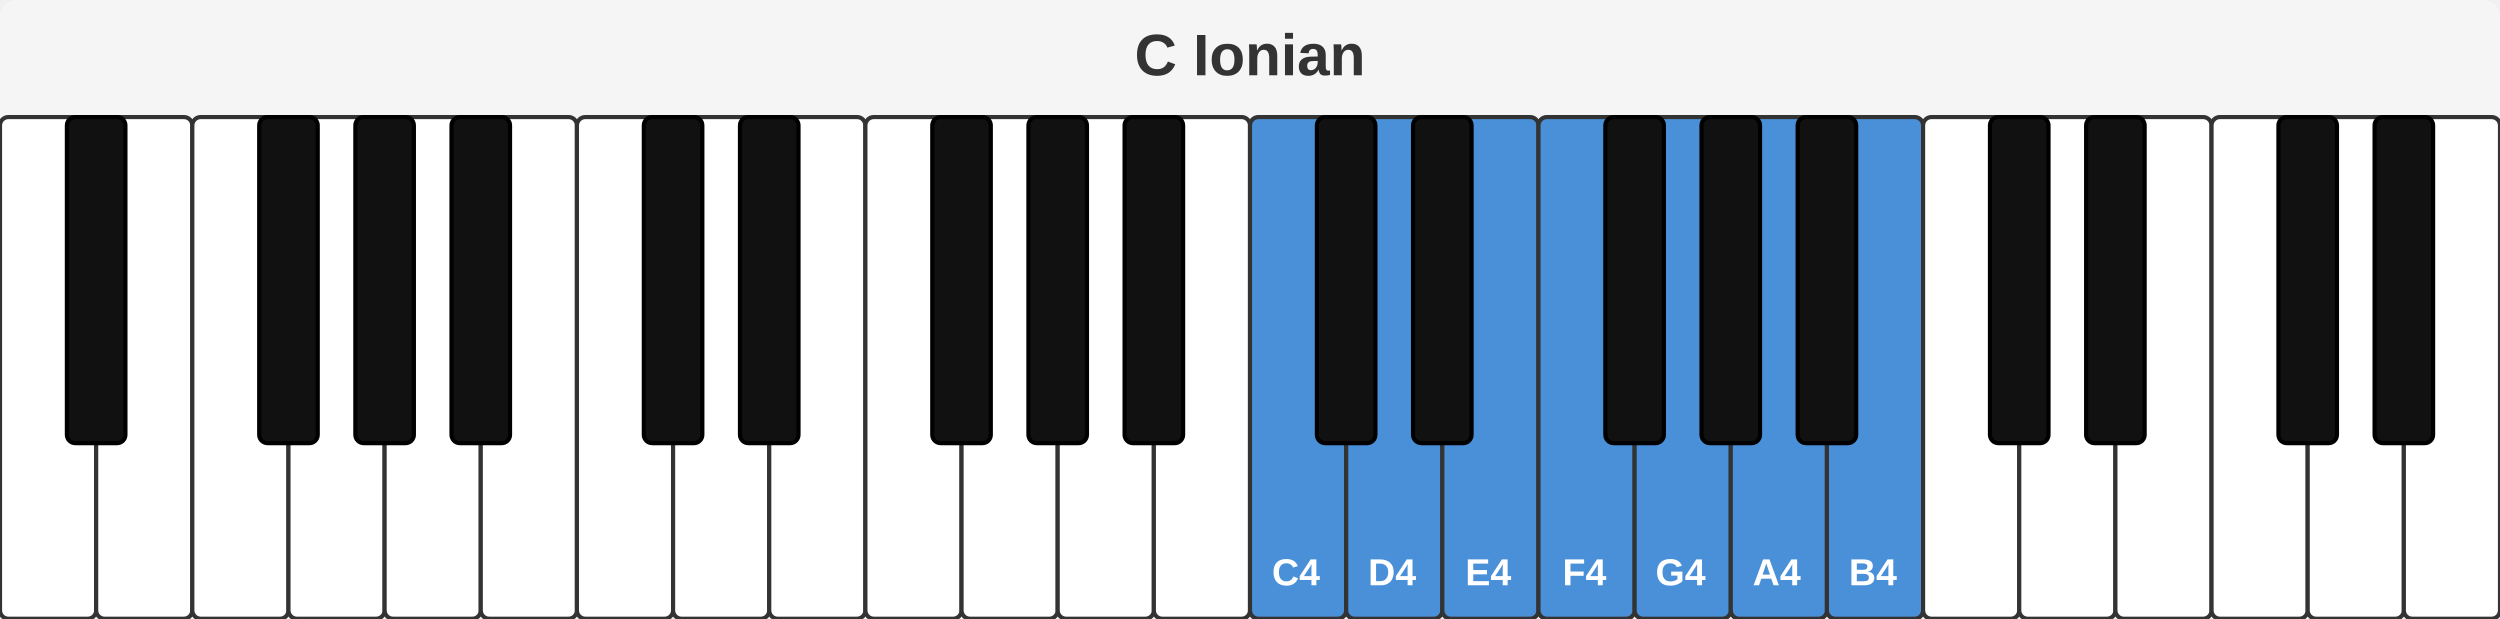
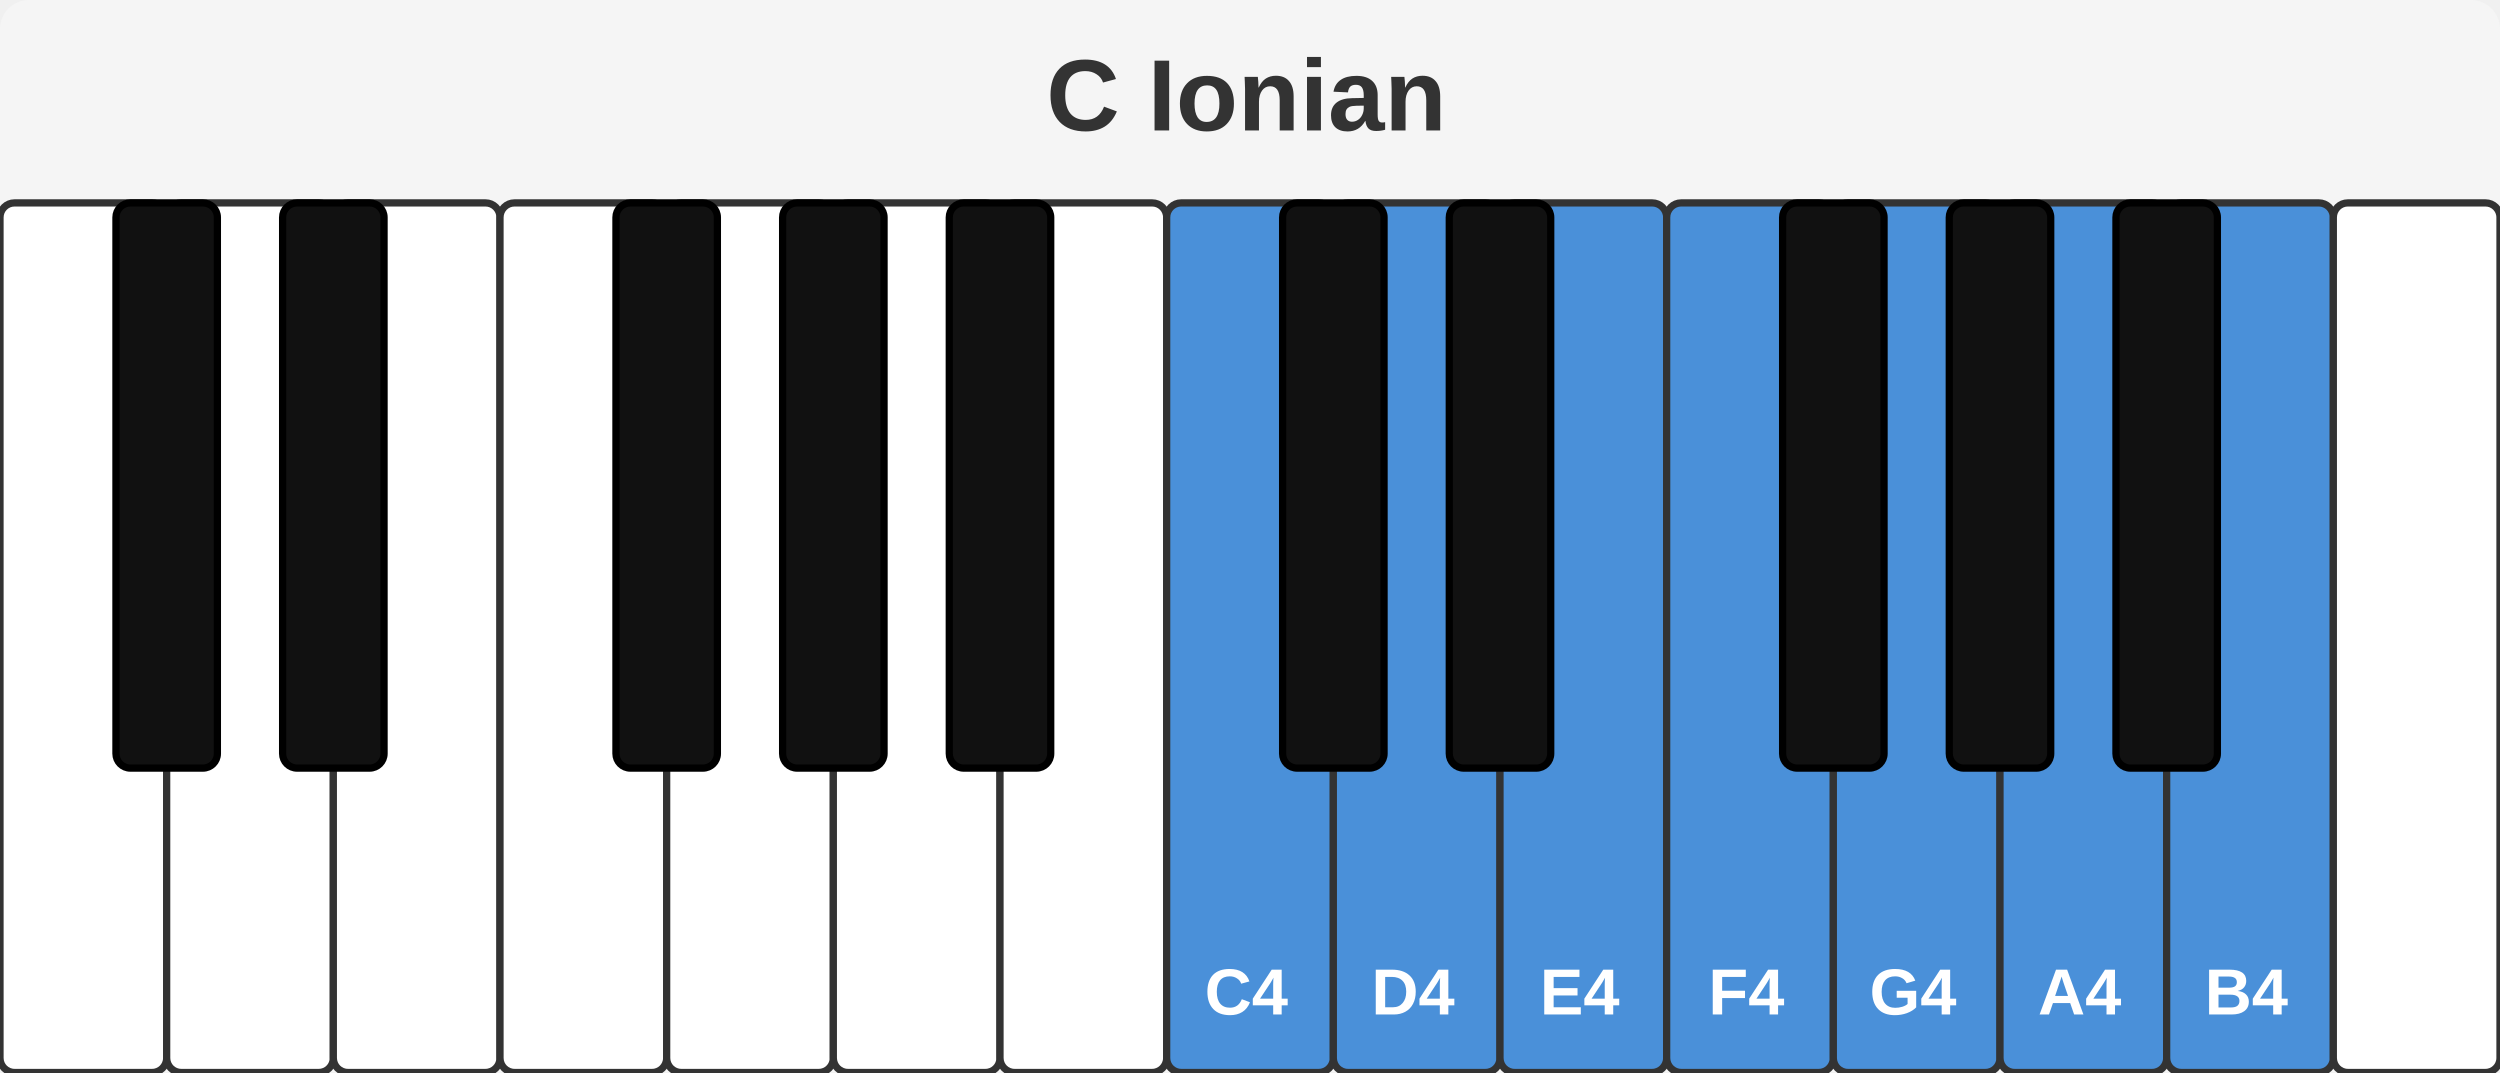
- <svg xmlns="http://www.w3.org/2000/svg" width="598" height="148" viewBox="0 0 598 148">
+ <svg xmlns="http://www.w3.org/2000/svg" width="345" height="148" viewBox="0 0 345 148">
  <style>
.w{width:23px;height:120px;fill:#fff;stroke:#333;stroke-width:1;ry:2}
.b{width:14px;height:78px;fill:#111;stroke:#000;stroke-width:1;ry:2}
.h.w{fill:#4A90D9}
.h.b{fill:#2E6AB0}
.t{font-family:Arial,Helvetica,sans-serif;font-weight:bold;fill:#fff;text-anchor:middle;pointer-events:none}
.tw{font-size:9px}
.tb{font-size:7px}
.title{font-family:Arial,Helvetica,sans-serif;font-size:14px;font-weight:bold;fill:#333;text-anchor:middle}
</style>
-   <rect width="598" height="148" fill="#F5F5F5" rx="4" />
-   <text x="299" y="18" class="title">C Ionian</text>
+   <rect width="345" height="148" fill="#F5F5F5" rx="4" />
+   <text x="172" y="18" class="title">C Ionian</text>
  <g transform="translate(0,28)">
-     <rect id="key-38" class="w" data-midi="38" data-note="D" data-octave="2" x="0" y="0" />
-     <rect id="key-40" class="w" data-midi="40" data-note="E" data-octave="2" x="23" y="0" />
-     <rect id="key-41" class="w" data-midi="41" data-note="F" data-octave="2" x="46" y="0" />
-     <rect id="key-43" class="w" data-midi="43" data-note="G" data-octave="2" x="69" y="0" />
-     <rect id="key-45" class="w" data-midi="45" data-note="A" data-octave="2" x="92" y="0" />
-     <rect id="key-47" class="w" data-midi="47" data-note="B" data-octave="2" x="115" y="0" />
-     <rect id="key-48" class="w" data-midi="48" data-note="C" data-octave="3" x="138" y="0" />
-     <rect id="key-50" class="w" data-midi="50" data-note="D" data-octave="3" x="161" y="0" />
-     <rect id="key-52" class="w" data-midi="52" data-note="E" data-octave="3" x="184" y="0" />
-     <rect id="key-53" class="w" data-midi="53" data-note="F" data-octave="3" x="207" y="0" />
-     <rect id="key-55" class="w" data-midi="55" data-note="G" data-octave="3" x="230" y="0" />
-     <rect id="key-57" class="w" data-midi="57" data-note="A" data-octave="3" x="253" y="0" />
-     <rect id="key-59" class="w" data-midi="59" data-note="B" data-octave="3" x="276" y="0" />
-     <rect id="key-60" class="w h" data-midi="60" data-note="C" data-octave="4" x="299" y="0" />
-     <text x="310" y="112" class="t tw">C4</text>
-     <rect id="key-62" class="w h" data-midi="62" data-note="D" data-octave="4" x="322" y="0" />
-     <text x="333" y="112" class="t tw">D4</text>
-     <rect id="key-64" class="w h" data-midi="64" data-note="E" data-octave="4" x="345" y="0" />
-     <text x="356" y="112" class="t tw">E4</text>
-     <rect id="key-65" class="w h" data-midi="65" data-note="F" data-octave="4" x="368" y="0" />
-     <text x="379" y="112" class="t tw">F4</text>
-     <rect id="key-67" class="w h" data-midi="67" data-note="G" data-octave="4" x="391" y="0" />
-     <text x="402" y="112" class="t tw">G4</text>
-     <rect id="key-69" class="w h" data-midi="69" data-note="A" data-octave="4" x="414" y="0" />
-     <text x="425" y="112" class="t tw">A4</text>
-     <rect id="key-71" class="w h" data-midi="71" data-note="B" data-octave="4" x="437" y="0" />
-     <text x="448" y="112" class="t tw">B4</text>
-     <rect id="key-72" class="w" data-midi="72" data-note="C" data-octave="5" x="460" y="0" />
-     <rect id="key-74" class="w" data-midi="74" data-note="D" data-octave="5" x="483" y="0" />
-     <rect id="key-76" class="w" data-midi="76" data-note="E" data-octave="5" x="506" y="0" />
-     <rect id="key-77" class="w" data-midi="77" data-note="F" data-octave="5" x="529" y="0" />
-     <rect id="key-79" class="w" data-midi="79" data-note="G" data-octave="5" x="552" y="0" />
-     <rect id="key-81" class="w" data-midi="81" data-note="A" data-octave="5" x="575" y="0" />
-     <rect id="key-39" class="b" data-midi="39" data-note="D#" data-octave="2" x="16" y="0" />
-     <rect id="key-42" class="b" data-midi="42" data-note="F#" data-octave="2" x="62" y="0" />
-     <rect id="key-44" class="b" data-midi="44" data-note="G#" data-octave="2" x="85" y="0" />
-     <rect id="key-46" class="b" data-midi="46" data-note="A#" data-octave="2" x="108" y="0" />
-     <rect id="key-49" class="b" data-midi="49" data-note="C#" data-octave="3" x="154" y="0" />
-     <rect id="key-51" class="b" data-midi="51" data-note="D#" data-octave="3" x="177" y="0" />
-     <rect id="key-54" class="b" data-midi="54" data-note="F#" data-octave="3" x="223" y="0" />
-     <rect id="key-56" class="b" data-midi="56" data-note="G#" data-octave="3" x="246" y="0" />
-     <rect id="key-58" class="b" data-midi="58" data-note="A#" data-octave="3" x="269" y="0" />
-     <rect id="key-61" class="b" data-midi="61" data-note="C#" data-octave="4" x="315" y="0" />
-     <rect id="key-63" class="b" data-midi="63" data-note="D#" data-octave="4" x="338" y="0" />
-     <rect id="key-66" class="b" data-midi="66" data-note="F#" data-octave="4" x="384" y="0" />
-     <rect id="key-68" class="b" data-midi="68" data-note="G#" data-octave="4" x="407" y="0" />
-     <rect id="key-70" class="b" data-midi="70" data-note="A#" data-octave="4" x="430" y="0" />
-     <rect id="key-73" class="b" data-midi="73" data-note="C#" data-octave="5" x="476" y="0" />
-     <rect id="key-75" class="b" data-midi="75" data-note="D#" data-octave="5" x="499" y="0" />
-     <rect id="key-78" class="b" data-midi="78" data-note="F#" data-octave="5" x="545" y="0" />
-     <rect id="key-80" class="b" data-midi="80" data-note="G#" data-octave="5" x="568" y="0" />
+     <rect id="key-48" class="w" data-midi="48" data-note="C" data-octave="3" x="0" y="0" />
+     <rect id="key-50" class="w" data-midi="50" data-note="D" data-octave="3" x="23" y="0" />
+     <rect id="key-52" class="w" data-midi="52" data-note="E" data-octave="3" x="46" y="0" />
+     <rect id="key-53" class="w" data-midi="53" data-note="F" data-octave="3" x="69" y="0" />
+     <rect id="key-55" class="w" data-midi="55" data-note="G" data-octave="3" x="92" y="0" />
+     <rect id="key-57" class="w" data-midi="57" data-note="A" data-octave="3" x="115" y="0" />
+     <rect id="key-59" class="w" data-midi="59" data-note="B" data-octave="3" x="138" y="0" />
+     <rect id="key-60" class="w h" data-midi="60" data-note="C" data-octave="4" x="161" y="0" />
+     <text x="172" y="112" class="t tw">C4</text>
+     <rect id="key-62" class="w h" data-midi="62" data-note="D" data-octave="4" x="184" y="0" />
+     <text x="195" y="112" class="t tw">D4</text>
+     <rect id="key-64" class="w h" data-midi="64" data-note="E" data-octave="4" x="207" y="0" />
+     <text x="218" y="112" class="t tw">E4</text>
+     <rect id="key-65" class="w h" data-midi="65" data-note="F" data-octave="4" x="230" y="0" />
+     <text x="241" y="112" class="t tw">F4</text>
+     <rect id="key-67" class="w h" data-midi="67" data-note="G" data-octave="4" x="253" y="0" />
+     <text x="264" y="112" class="t tw">G4</text>
+     <rect id="key-69" class="w h" data-midi="69" data-note="A" data-octave="4" x="276" y="0" />
+     <text x="287" y="112" class="t tw">A4</text>
+     <rect id="key-71" class="w h" data-midi="71" data-note="B" data-octave="4" x="299" y="0" />
+     <text x="310" y="112" class="t tw">B4</text>
+     <rect id="key-72" class="w" data-midi="72" data-note="C" data-octave="5" x="322" y="0" />
+     <rect id="key-49" class="b" data-midi="49" data-note="C#" data-octave="3" x="16" y="0" />
+     <rect id="key-51" class="b" data-midi="51" data-note="D#" data-octave="3" x="39" y="0" />
+     <rect id="key-54" class="b" data-midi="54" data-note="F#" data-octave="3" x="85" y="0" />
+     <rect id="key-56" class="b" data-midi="56" data-note="G#" data-octave="3" x="108" y="0" />
+     <rect id="key-58" class="b" data-midi="58" data-note="A#" data-octave="3" x="131" y="0" />
+     <rect id="key-61" class="b" data-midi="61" data-note="C#" data-octave="4" x="177" y="0" />
+     <rect id="key-63" class="b" data-midi="63" data-note="D#" data-octave="4" x="200" y="0" />
+     <rect id="key-66" class="b" data-midi="66" data-note="F#" data-octave="4" x="246" y="0" />
+     <rect id="key-68" class="b" data-midi="68" data-note="G#" data-octave="4" x="269" y="0" />
+     <rect id="key-70" class="b" data-midi="70" data-note="A#" data-octave="4" x="292" y="0" />
  </g>
</svg>
